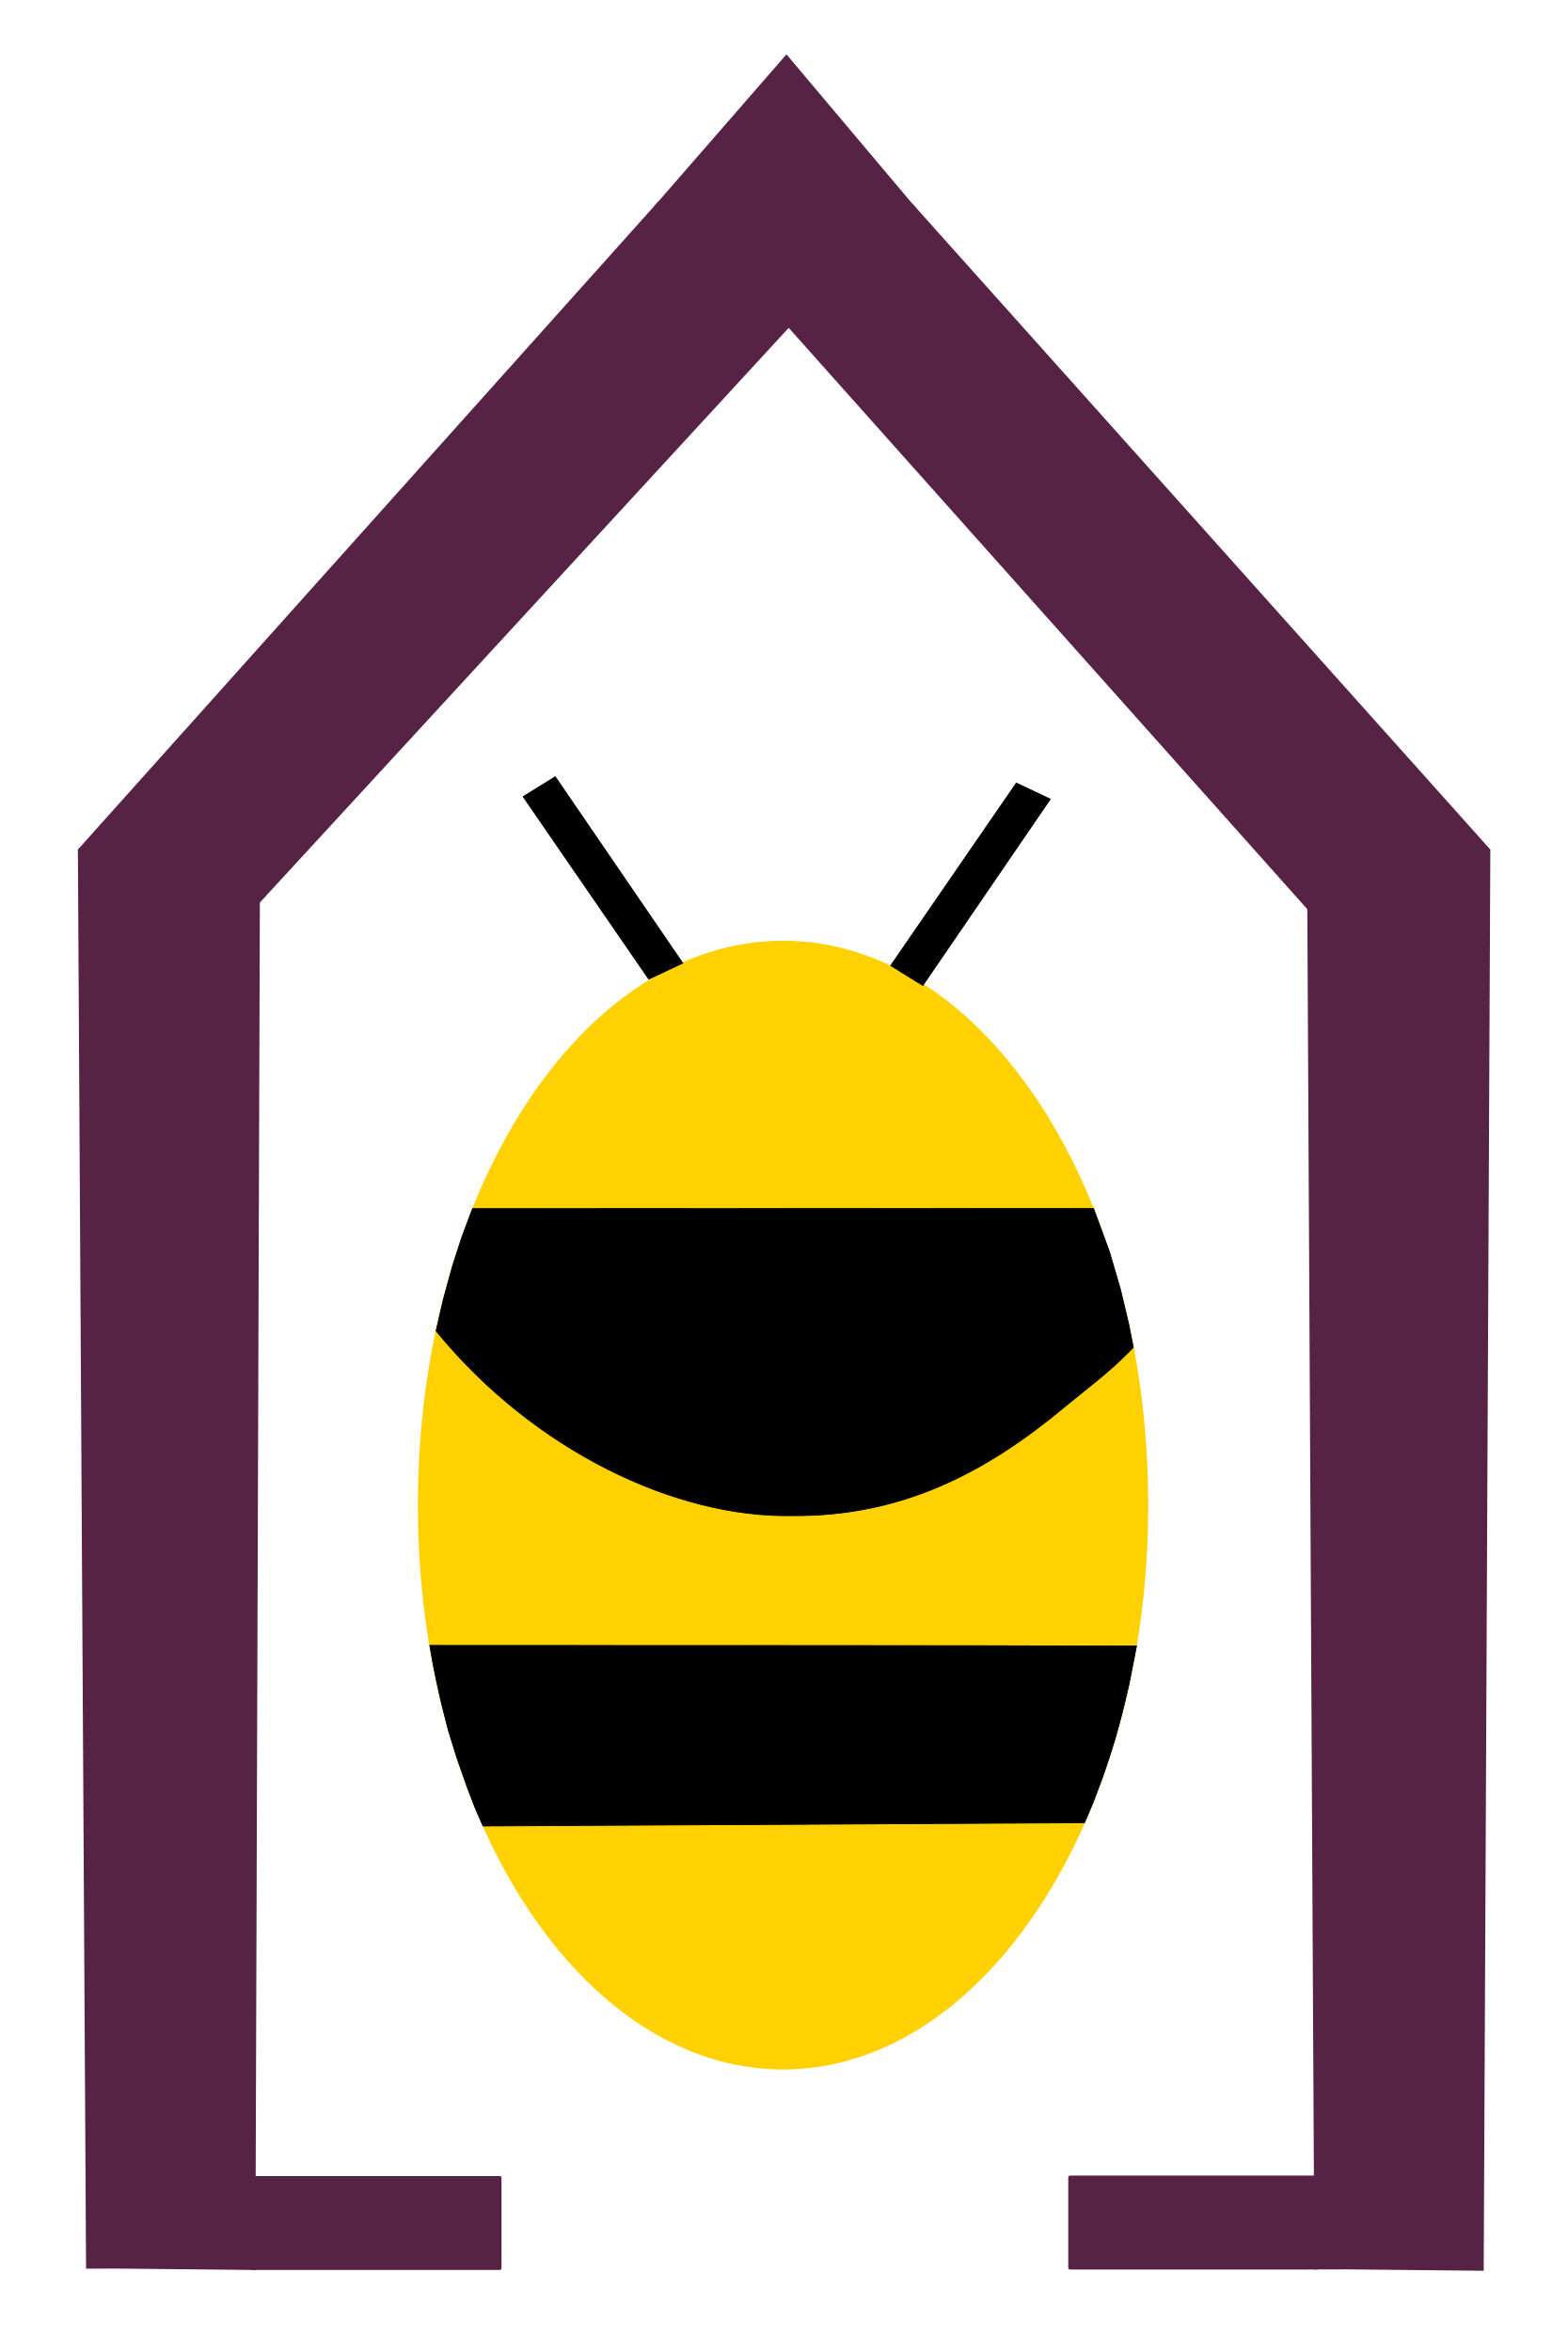
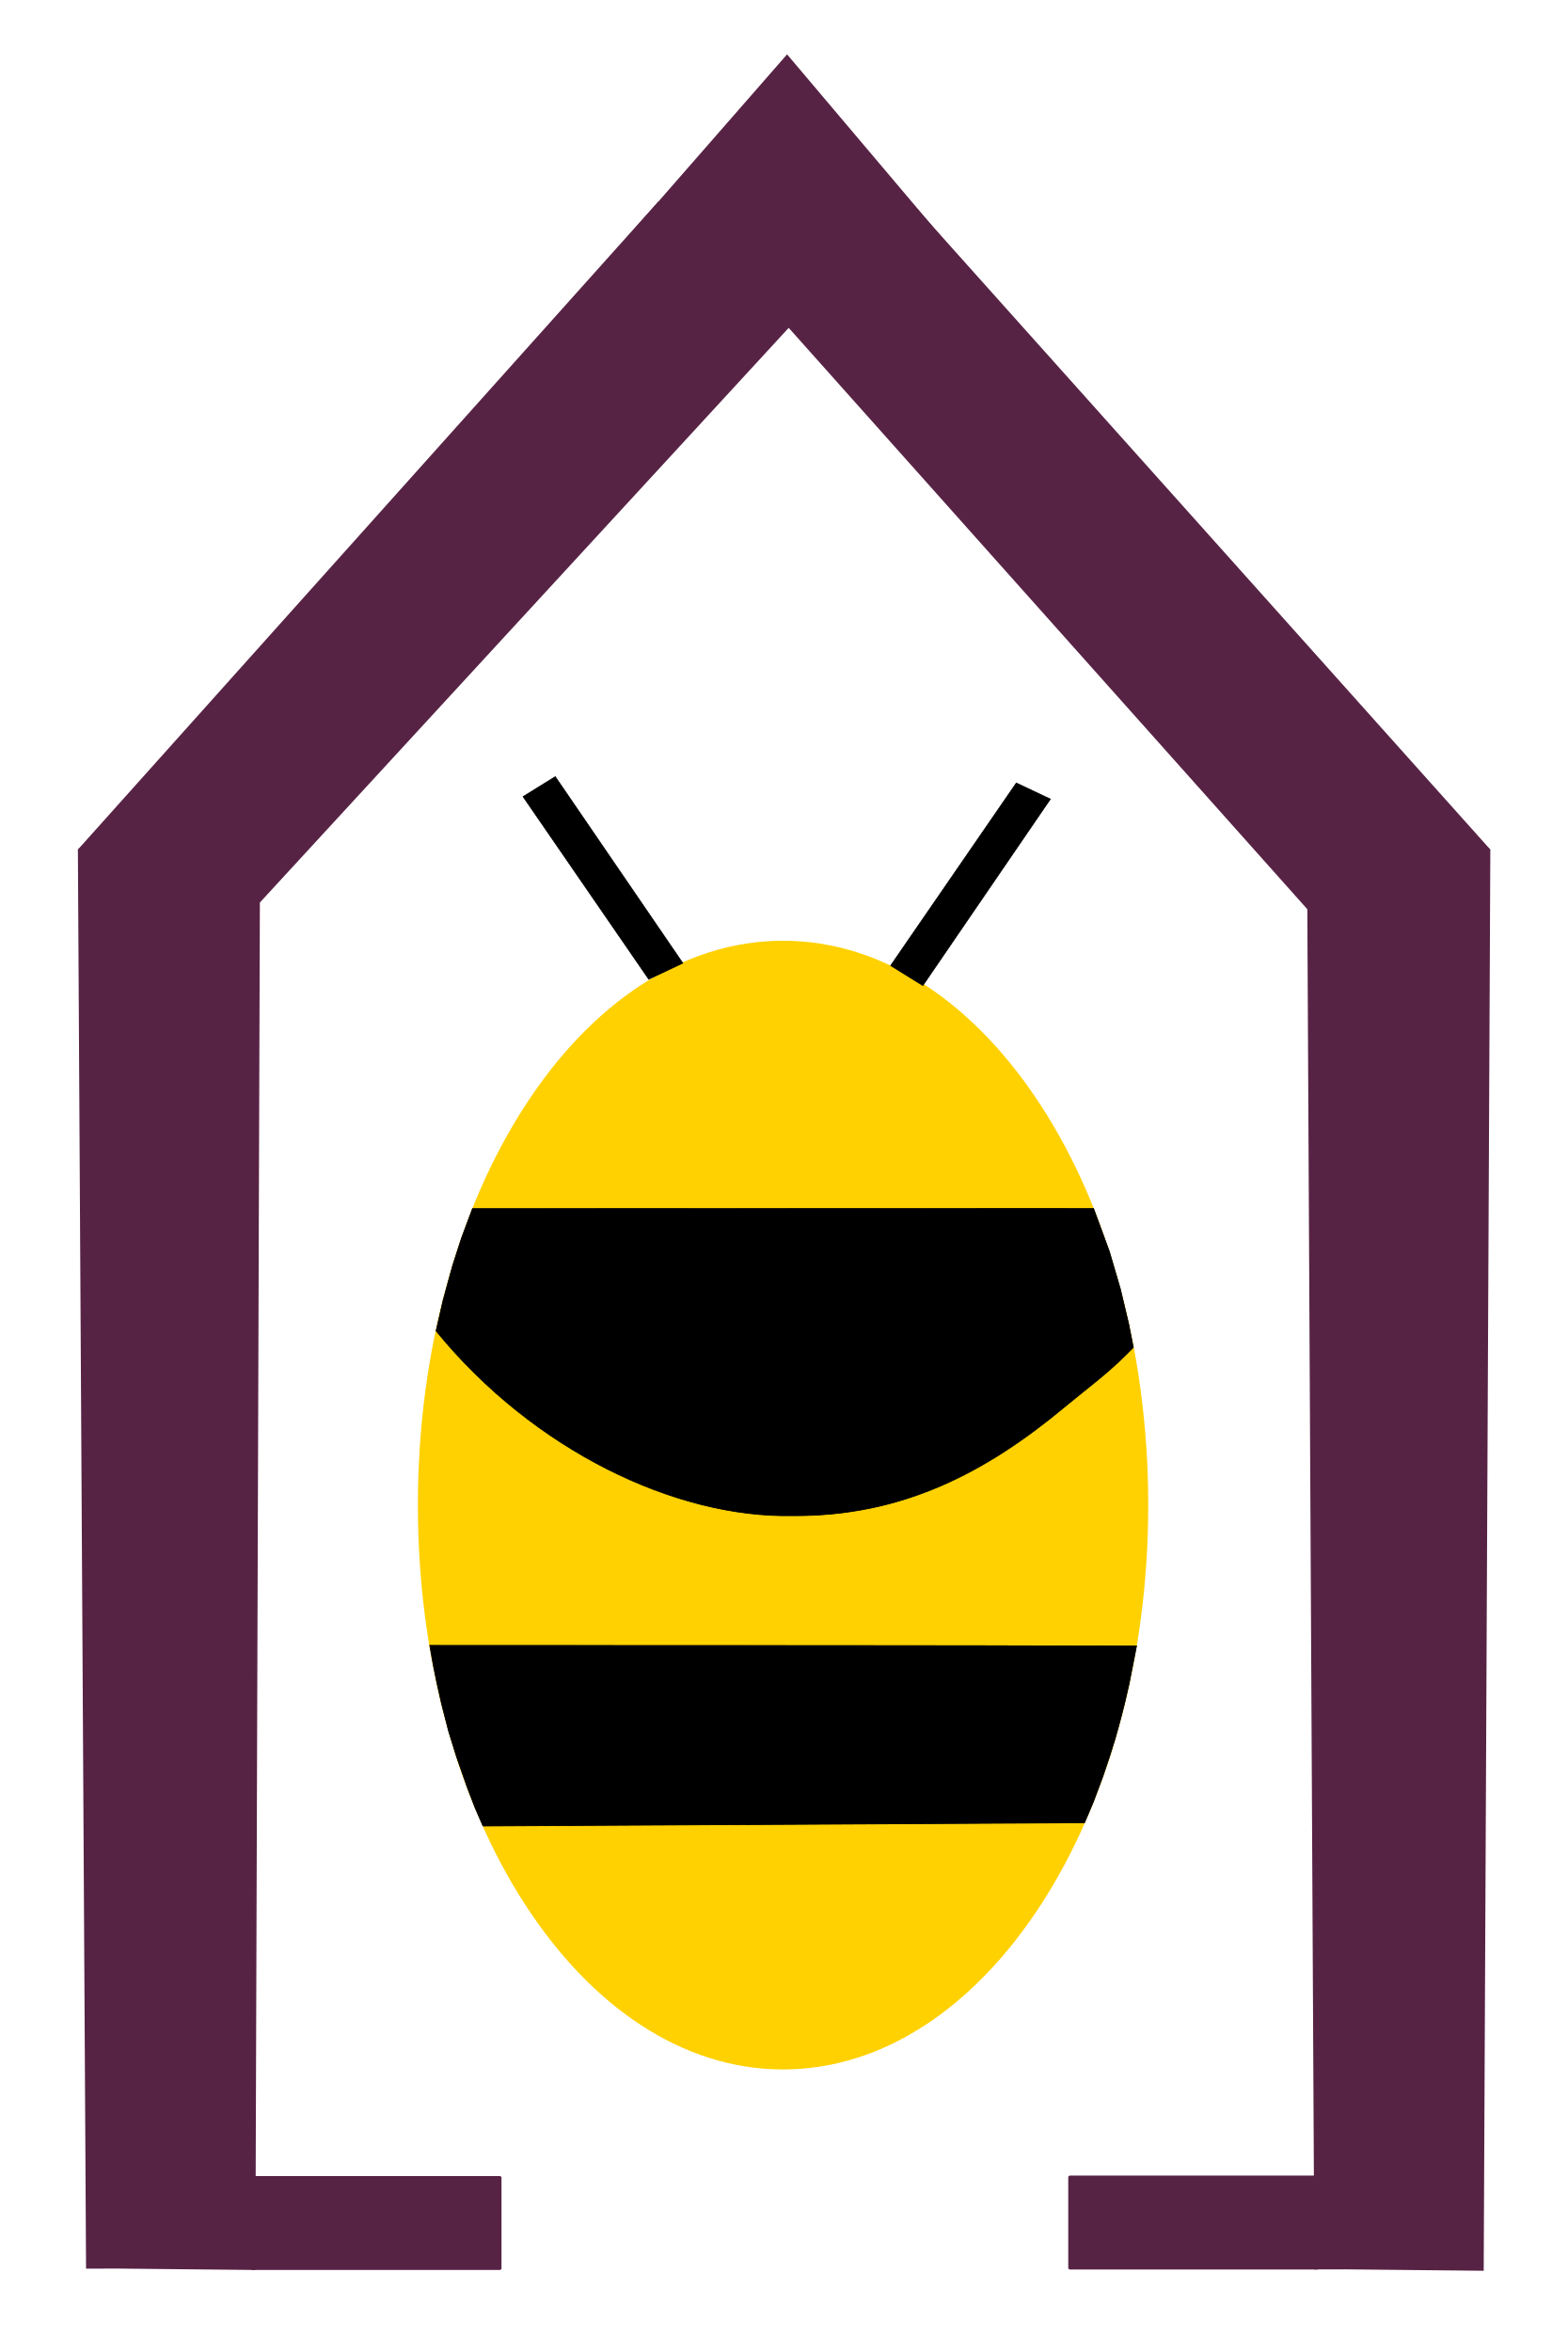
<svg xmlns="http://www.w3.org/2000/svg" width="600mm" height="900mm" viewBox="0 0 600 900" version="1.1" id="svg5">
  <defs id="defs2" />
  <g id="layer1">
-     <g id="g31157" transform="translate(-626.3804,-63.08985)">
-       <path style="fill:#572345;fill-opacity:1;stroke:none;stroke-width:0.265px;stroke-linecap:butt;stroke-linejoin:miter;stroke-opacity:1" d="m 876.471,142.354 50.917,-58.466 50.833,60.318 -50.097,44.208 z" id="path24411" />
-       <g id="g31141">
+     <g id="g1567">
+       <path style="fill:#572345;fill-opacity:1;stroke:none;stroke-width:0.32px;stroke-linecap:butt;stroke-linejoin:miter;stroke-opacity:1" d="M 239.588,91.312 301.239,20.798 362.789,93.546 301.745,125.324 Z" id="path24411" />
+       <g id="g31141" transform="translate(-626.3804,-63.08985)">
        <g id="g30304" transform="translate(3.329754,-1.033901)">
          <ellipse style="fill:#ffd100;fill-opacity:1;stroke-width:1.871;stroke-linecap:square;stroke-linejoin:round" id="path880" cx="922.751" cy="640.05" rx="139.76" ry="215.951" />
          <path style="fill:#000000;fill-opacity:1;stroke:#000000;stroke-width:0.276px;stroke-linecap:butt;stroke-linejoin:miter;stroke-opacity:1" d="m 803.883,526.602 237.7,-0.08 6.085,16.542 4.179,14.263 3.198,13.43 1.773,8.977 -1.834,1.845 c -8.168,8.29 -16.118,13.97 -24.384,20.852 -30.082,25.045 -62.149,42.002 -104.245,41.684 -44.642,0.914 -99.061,-24.955 -136.408,-70.692 l 2.68,-11.704 3.652,-13.304 3.345,-10.37 z" id="path3609" />
          <path style="fill:#000000;fill-opacity:1;stroke:#000000;stroke-width:0.276px;stroke-linecap:butt;stroke-linejoin:miter;stroke-opacity:1" d="m 871.341,438.82 -48.096,-69.866 12.323,-7.635 48.802,71.346 z" id="path4765" />
          <path style="fill:#000000;fill-opacity:1;stroke:#000000;stroke-width:0.276px;stroke-linecap:butt;stroke-linejoin:miter;stroke-opacity:1" d="m 1012.023,363.745 -48.096,69.866 12.323,7.635 48.802,-71.346 z" id="path4765-7" />
          <path style="fill:#000000;fill-opacity:1;stroke:#000000;stroke-width:0.298px;stroke-linecap:butt;stroke-linejoin:miter;stroke-opacity:1" d="m 787.543,693.731 c 289.71,0.078 180.319,0.153 270.495,0.231 l -1.702,8.622 -1.153,5.884 -1.581,6.844 -1.318,5.23 -1.083,4.045 -1.405,5.037 -2.181,6.943 -2.574,7.609 -3.488,9.318 -2.234,5.316 -1.216,2.795 -230.188,1.256 -3.071,-7.1 -2.999,-7.819 -4.01,-11.443 -3.061,-9.858 -2.777,-10.79 -1.791,-8.031 -1.369,-6.747 z" id="path12256" />
        </g>
        <path style="fill:#572345;fill-opacity:1;stroke:none;stroke-width:0.223;stroke-linecap:butt;stroke-linejoin:miter;stroke-miterlimit:4;stroke-dasharray:none;stroke-opacity:1;paint-order:stroke fill markers" d="m 1141.463,931.467 52.772,0.541 2.538,-543.776 -70.472,-59.907 3.128,603.174 z" id="path13246-3" />
        <path style="fill:#572345;fill-opacity:1;stroke:none;stroke-width:0.223px;stroke-linecap:butt;stroke-linejoin:miter;stroke-opacity:1" d="m 671.349,931.168 52.769,0.54 1.986,-602.994 -69.916,59.467 3.128,543.018 z" id="path13246-3-6" />
        <path style="fill:#572345;fill-opacity:1;stroke:none;stroke-width:0.165px;stroke-linecap:butt;stroke-linejoin:miter;stroke-opacity:1" d="M 665.101,396.264 705.697,430.33 929.88,186.757 878.385,140.148 656.187,388.182 Z" id="path13246-3-6-2" />
        <path style="fill:#572345;fill-opacity:1;stroke:none;stroke-width:0.165px;stroke-linecap:butt;stroke-linejoin:miter;stroke-opacity:1" d="m 936.095,179.569 39.391,-38.655 221.287,247.269 -48.365,47.117 -220.284,-246.886 z" id="path13246-3-6-2-9" />
        <rect style="fill:#572345;fill-opacity:1;stroke:none;stroke-width:0.223;stroke-linecap:square;stroke-linejoin:round;stroke-miterlimit:4;stroke-dasharray:none;paint-order:stroke fill markers" id="rect27994" width="95.785" height="35.947" x="722.53" y="895.762" ry="0.656" />
        <rect style="fill:#572345;fill-opacity:1;stroke:none;stroke-width:0.223;stroke-linecap:square;stroke-linejoin:round;stroke-miterlimit:4;stroke-dasharray:none;paint-order:stroke fill markers" id="rect27994-1" width="95.785" height="35.947" x="1035.231" y="895.588" ry="0.656" />
      </g>
    </g>
  </g>
</svg>
